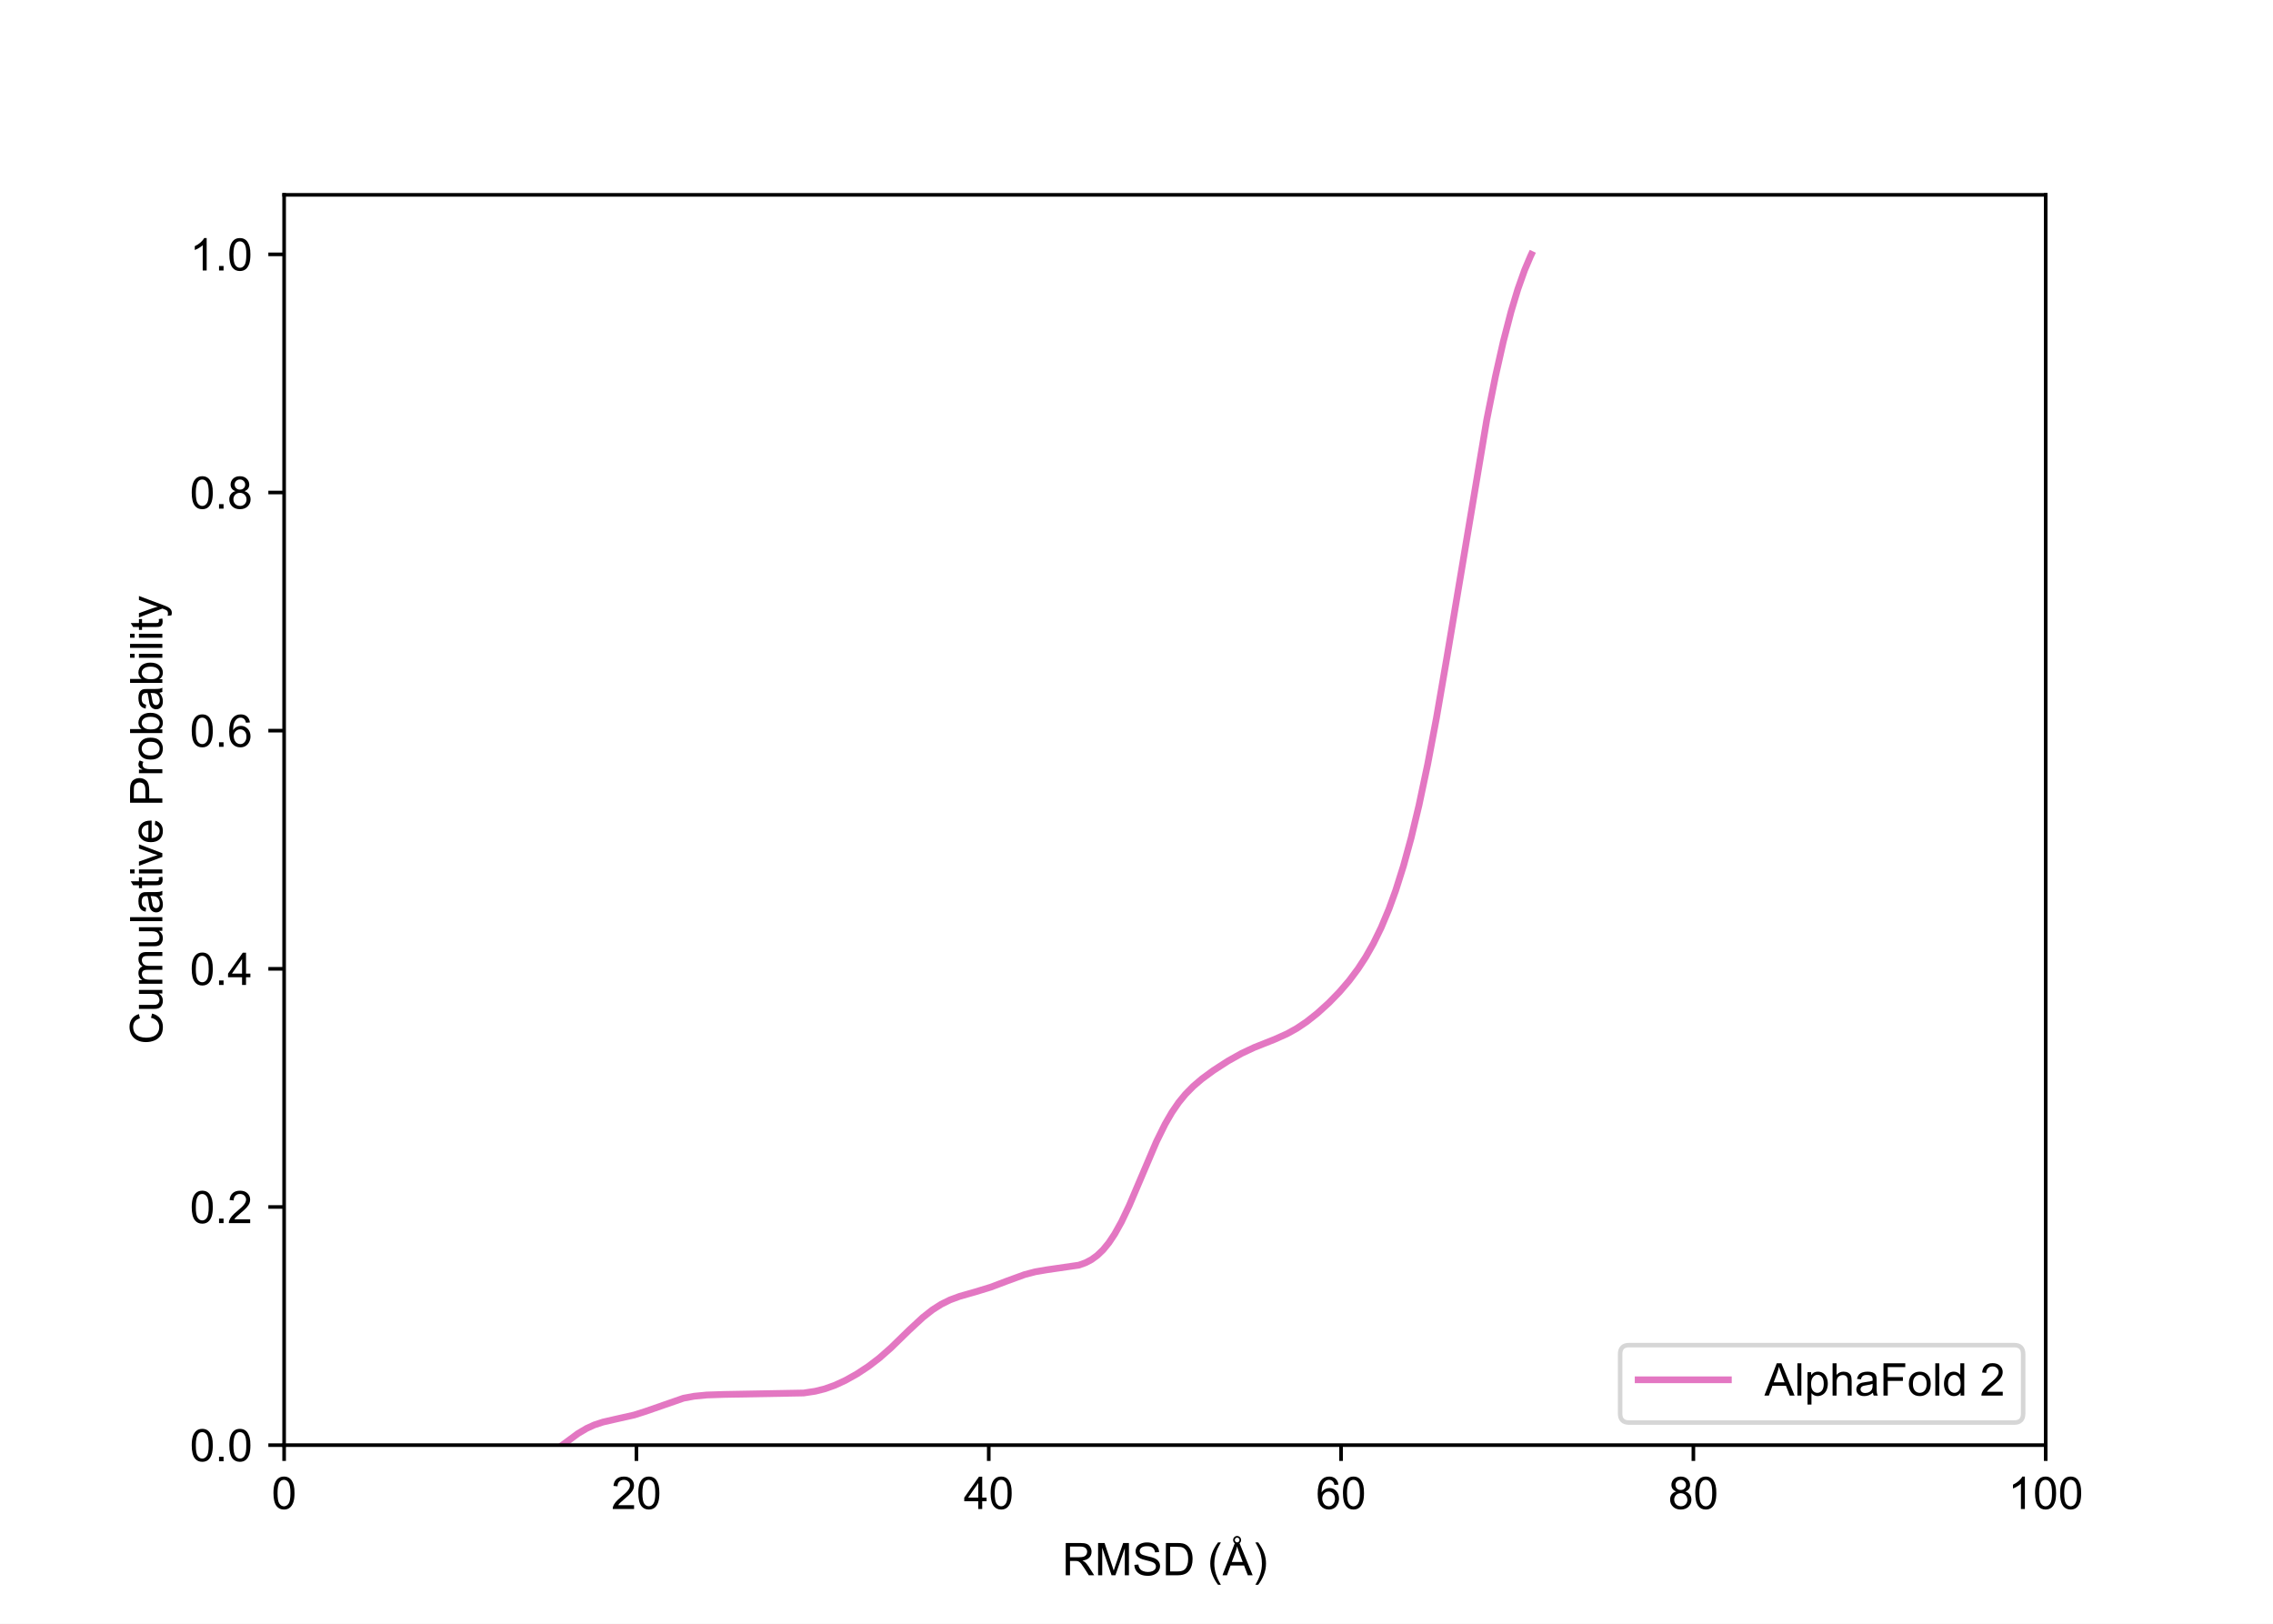
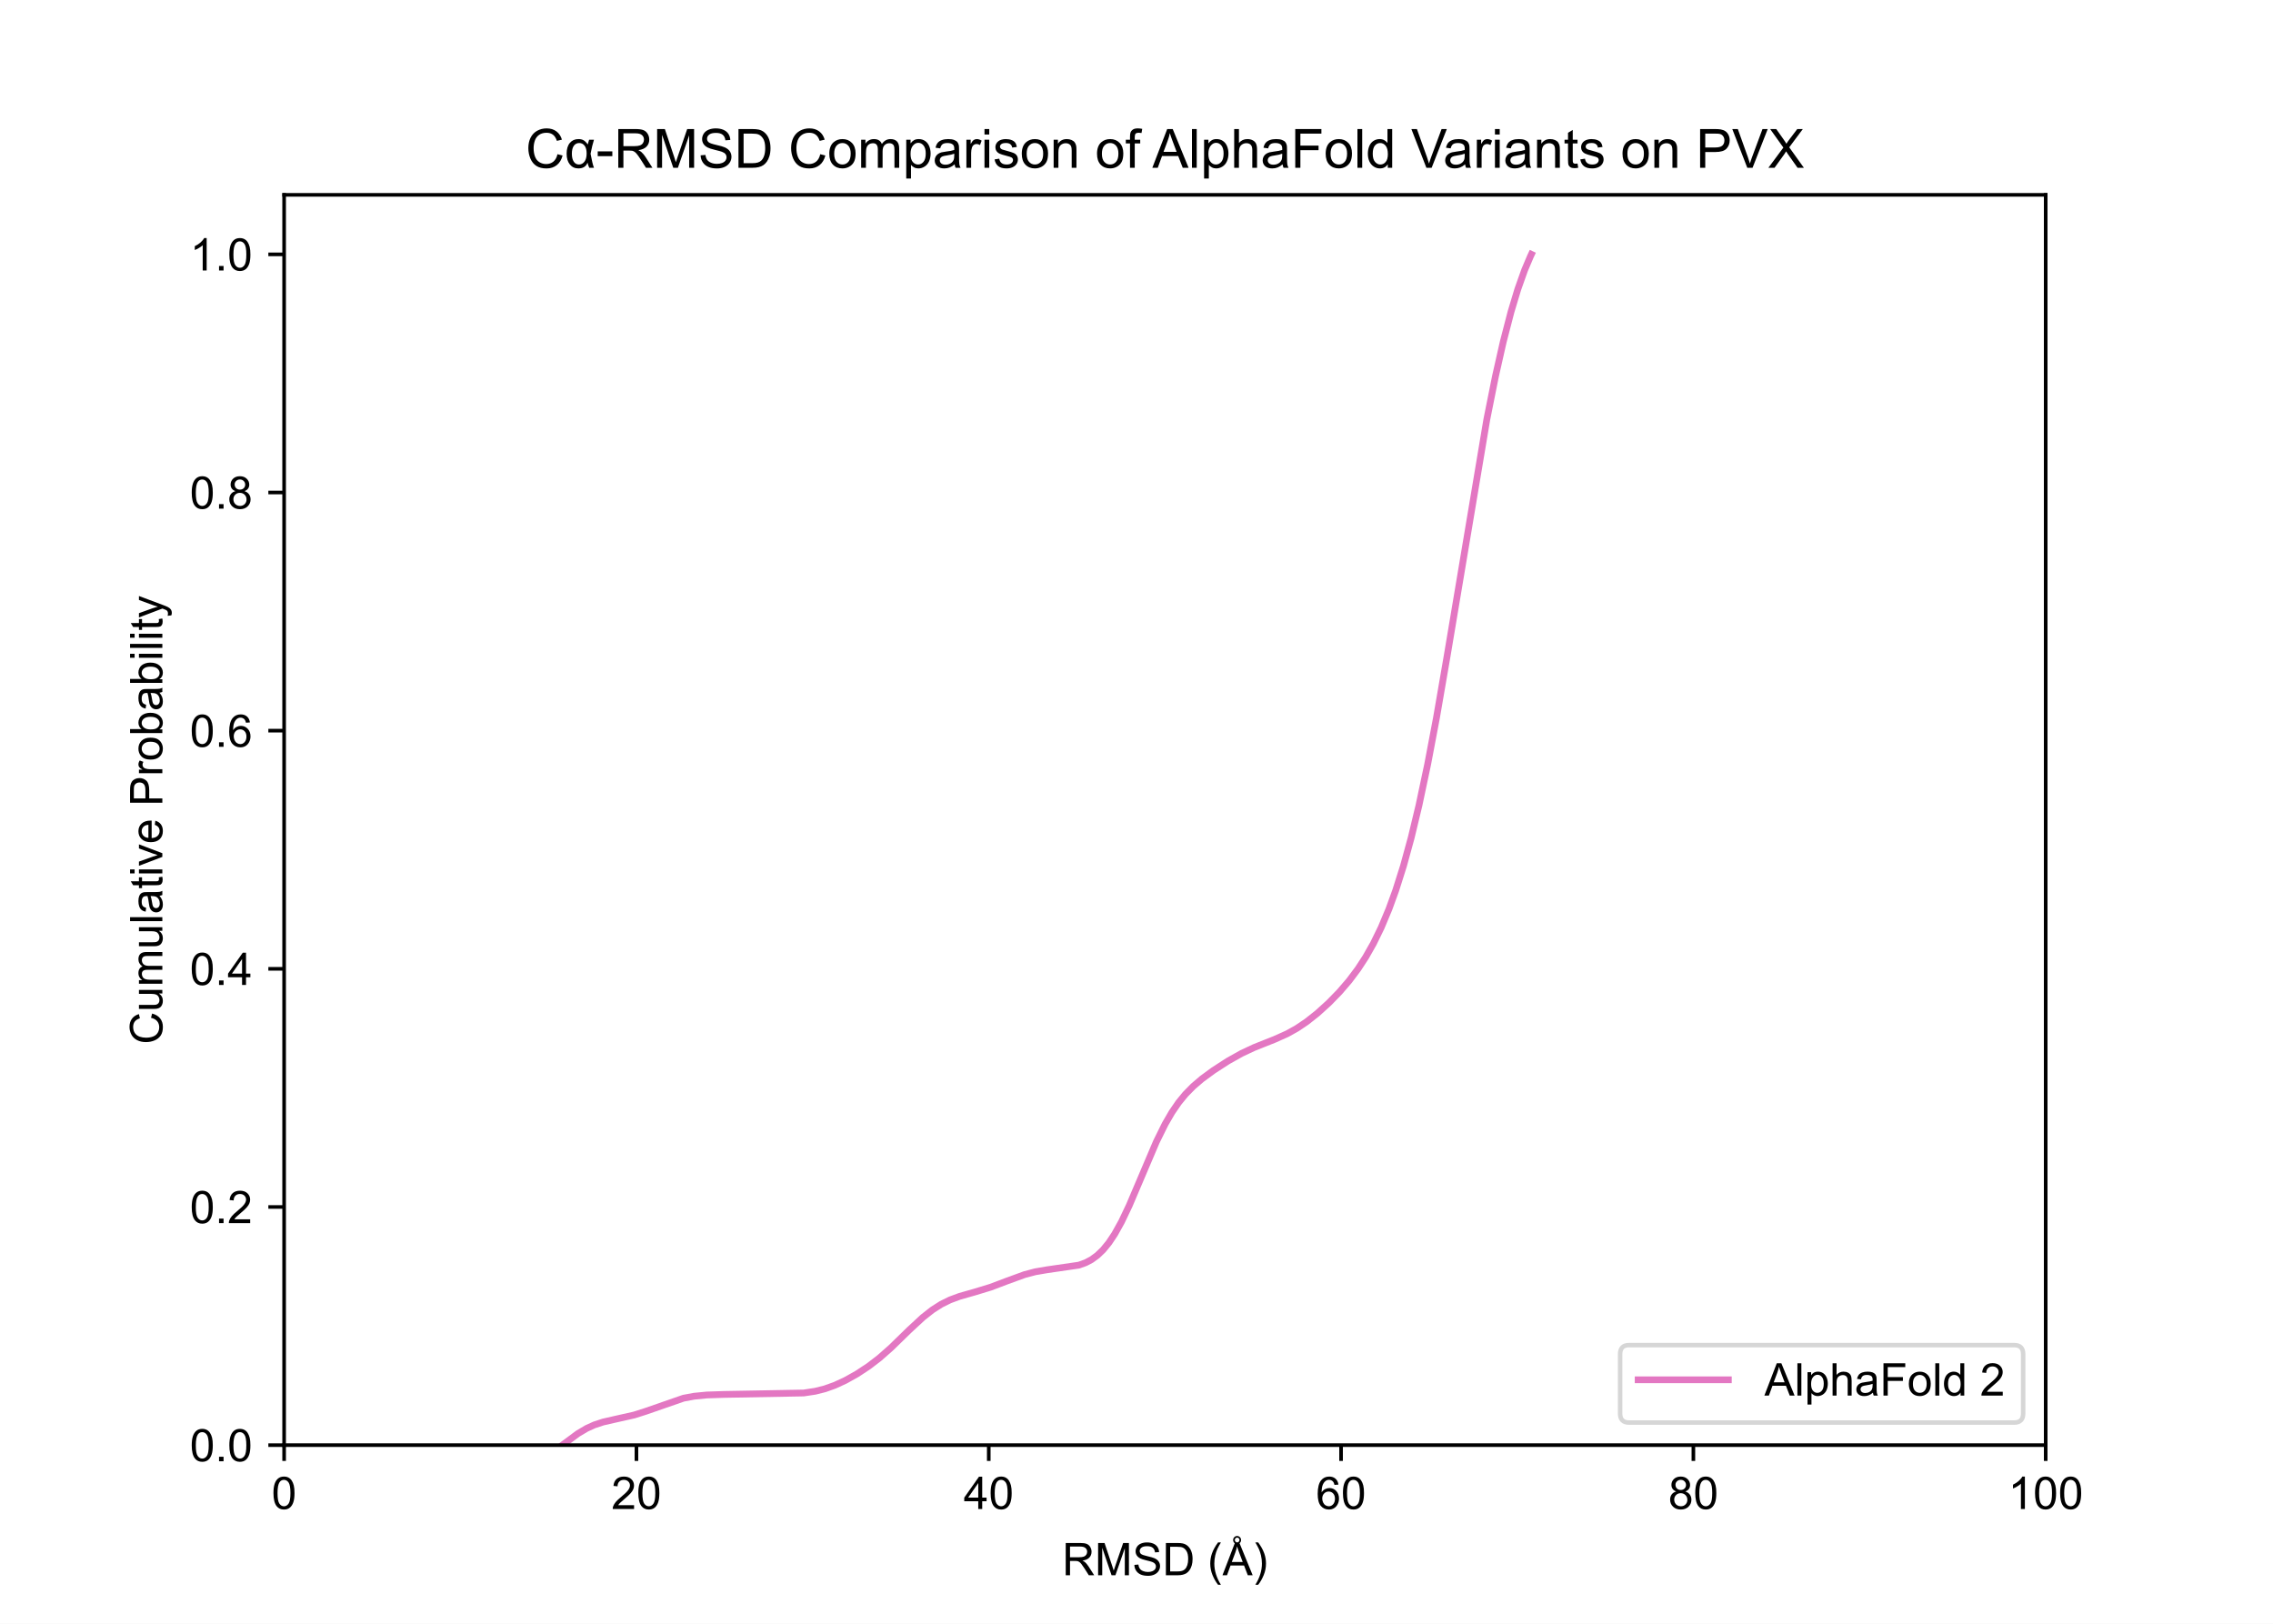
<svg xmlns="http://www.w3.org/2000/svg" xmlns:xlink="http://www.w3.org/1999/xlink" width="504pt" height="360pt" viewBox="0 0 504 360" version="1.1">
  <defs>
    <style type="text/css">*{stroke-linejoin: round; stroke-linecap: butt}</style>
  </defs>
  <g id="figure_1">
    <g id="patch_1">
      <path d="M 0 360  L 504 360  L 504 0  L 0 0  z " style="fill: #ffffff" />
    </g>
    <g id="axes_1">
      <g id="patch_2">
        <path d="M 63 320.4  L 453.6 320.4  L 453.6 43.2  L 63 43.2  z " style="fill: #ffffff" />
      </g>
      <g id="matplotlib.axis_1">
        <g id="xtick_1">
          <g id="line2d_1">
            <defs>
-               <path id="mceeecbc871" d="M 0 0  L 0 3.5  " style="stroke: #000000; stroke-width: 0.8" />
+               <path id="mc97e826f6c" d="M 0 0  L 0 3.5  " style="stroke: #000000; stroke-width: 0.8" />
            </defs>
            <g>
-               <use xlink:href="#mceeecbc871" x="63" y="320.4" style="stroke: #000000; stroke-width: 0.8" />
+               <use xlink:href="#mc97e826f6c" x="63" y="320.4" style="stroke: #000000; stroke-width: 0.8" />
            </g>
          </g>
          <g id="text_1">
            <g transform="translate(60.21953 334.5578) scale(0.1 -0.1)">
              <defs>
                <path id="ArialMT-30" d="M 266 2259  Q 266 3072 433 3567  Q 600 4063 929 4331  Q 1259 4600 1759 4600  Q 2128 4600 2406 4451  Q 2684 4303 2865 4023  Q 3047 3744 3150 3342  Q 3253 2941 3253 2259  Q 3253 1453 3087 958  Q 2922 463 2592 192  Q 2263 -78 1759 -78  Q 1097 -78 719 397  Q 266 969 266 2259  z M 844 2259  Q 844 1131 1108 757  Q 1372 384 1759 384  Q 2147 384 2411 759  Q 2675 1134 2675 2259  Q 2675 3391 2411 3762  Q 2147 4134 1753 4134  Q 1366 4134 1134 3806  Q 844 3388 844 2259  z " transform="scale(0.015625)" />
              </defs>
              <use xlink:href="#ArialMT-30" />
            </g>
          </g>
        </g>
        <g id="xtick_2">
          <g id="line2d_2">
            <g>
-               <use xlink:href="#mceeecbc871" x="141.12" y="320.4" style="stroke: #000000; stroke-width: 0.8" />
+               <use xlink:href="#mc97e826f6c" x="141.12" y="320.4" style="stroke: #000000; stroke-width: 0.8" />
            </g>
          </g>
          <g id="text_2">
            <g transform="translate(135.5591 334.5578) scale(0.1 -0.1)">
              <defs>
                <path id="ArialMT-32" d="M 3222 541  L 3222 0  L 194 0  Q 188 203 259 391  Q 375 700 629 1000  Q 884 1300 1366 1694  Q 2113 2306 2375 2664  Q 2638 3022 2638 3341  Q 2638 3675 2398 3904  Q 2159 4134 1775 4134  Q 1369 4134 1125 3890  Q 881 3647 878 3216  L 300 3275  Q 359 3922 746 4261  Q 1134 4600 1788 4600  Q 2447 4600 2831 4234  Q 3216 3869 3216 3328  Q 3216 3053 3103 2787  Q 2991 2522 2730 2228  Q 2469 1934 1863 1422  Q 1356 997 1212 845  Q 1069 694 975 541  L 3222 541  z " transform="scale(0.015625)" />
              </defs>
              <use xlink:href="#ArialMT-32" />
              <use xlink:href="#ArialMT-30" transform="translate(55.61523 0)" />
            </g>
          </g>
        </g>
        <g id="xtick_3">
          <g id="line2d_3">
            <g>
-               <use xlink:href="#mceeecbc871" x="219.24" y="320.4" style="stroke: #000000; stroke-width: 0.8" />
+               <use xlink:href="#mc97e826f6c" x="219.24" y="320.4" style="stroke: #000000; stroke-width: 0.8" />
            </g>
          </g>
          <g id="text_3">
            <g transform="translate(213.6791 334.5578) scale(0.1 -0.1)">
              <defs>
                <path id="ArialMT-34" d="M 2069 0  L 2069 1097  L 81 1097  L 81 1613  L 2172 4581  L 2631 4581  L 2631 1613  L 3250 1613  L 3250 1097  L 2631 1097  L 2631 0  L 2069 0  z M 2069 1613  L 2069 3678  L 634 1613  L 2069 1613  z " transform="scale(0.015625)" />
              </defs>
              <use xlink:href="#ArialMT-34" />
              <use xlink:href="#ArialMT-30" transform="translate(55.61523 0)" />
            </g>
          </g>
        </g>
        <g id="xtick_4">
          <g id="line2d_4">
            <g>
-               <use xlink:href="#mceeecbc871" x="297.36" y="320.4" style="stroke: #000000; stroke-width: 0.8" />
+               <use xlink:href="#mc97e826f6c" x="297.36" y="320.4" style="stroke: #000000; stroke-width: 0.8" />
            </g>
          </g>
          <g id="text_4">
            <g transform="translate(291.7991 334.5578) scale(0.1 -0.1)">
              <defs>
                <path id="ArialMT-36" d="M 3184 3459  L 2625 3416  Q 2550 3747 2413 3897  Q 2184 4138 1850 4138  Q 1581 4138 1378 3988  Q 1113 3794 959 3422  Q 806 3050 800 2363  Q 1003 2672 1297 2822  Q 1591 2972 1913 2972  Q 2475 2972 2870 2558  Q 3266 2144 3266 1488  Q 3266 1056 3080 686  Q 2894 316 2569 119  Q 2244 -78 1831 -78  Q 1128 -78 684 439  Q 241 956 241 2144  Q 241 3472 731 4075  Q 1159 4600 1884 4600  Q 2425 4600 2770 4297  Q 3116 3994 3184 3459  z M 888 1484  Q 888 1194 1011 928  Q 1134 663 1356 523  Q 1578 384 1822 384  Q 2178 384 2434 671  Q 2691 959 2691 1453  Q 2691 1928 2437 2201  Q 2184 2475 1800 2475  Q 1419 2475 1153 2201  Q 888 1928 888 1484  z " transform="scale(0.015625)" />
              </defs>
              <use xlink:href="#ArialMT-36" />
              <use xlink:href="#ArialMT-30" transform="translate(55.61523 0)" />
            </g>
          </g>
        </g>
        <g id="xtick_5">
          <g id="line2d_5">
            <g>
-               <use xlink:href="#mceeecbc871" x="375.48" y="320.4" style="stroke: #000000; stroke-width: 0.8" />
+               <use xlink:href="#mc97e826f6c" x="375.48" y="320.4" style="stroke: #000000; stroke-width: 0.8" />
            </g>
          </g>
          <g id="text_5">
            <g transform="translate(369.9191 334.5578) scale(0.1 -0.1)">
              <defs>
                <path id="ArialMT-38" d="M 1131 2484  Q 781 2613 612 2850  Q 444 3088 444 3419  Q 444 3919 803 4259  Q 1163 4600 1759 4600  Q 2359 4600 2725 4251  Q 3091 3903 3091 3403  Q 3091 3084 2923 2848  Q 2756 2613 2416 2484  Q 2838 2347 3058 2040  Q 3278 1734 3278 1309  Q 3278 722 2862 322  Q 2447 -78 1769 -78  Q 1091 -78 675 323  Q 259 725 259 1325  Q 259 1772 486 2073  Q 713 2375 1131 2484  z M 1019 3438  Q 1019 3113 1228 2906  Q 1438 2700 1772 2700  Q 2097 2700 2305 2904  Q 2513 3109 2513 3406  Q 2513 3716 2298 3927  Q 2084 4138 1766 4138  Q 1444 4138 1231 3931  Q 1019 3725 1019 3438  z M 838 1322  Q 838 1081 952 856  Q 1066 631 1291 507  Q 1516 384 1775 384  Q 2178 384 2440 643  Q 2703 903 2703 1303  Q 2703 1709 2433 1975  Q 2163 2241 1756 2241  Q 1359 2241 1098 1978  Q 838 1716 838 1322  z " transform="scale(0.015625)" />
              </defs>
              <use xlink:href="#ArialMT-38" />
              <use xlink:href="#ArialMT-30" transform="translate(55.61523 0)" />
            </g>
          </g>
        </g>
        <g id="xtick_6">
          <g id="line2d_6">
            <g>
-               <use xlink:href="#mceeecbc871" x="453.6" y="320.4" style="stroke: #000000; stroke-width: 0.8" />
+               <use xlink:href="#mc97e826f6c" x="453.6" y="320.4" style="stroke: #000000; stroke-width: 0.8" />
            </g>
          </g>
          <g id="text_6">
            <g transform="translate(445.2586 334.5578) scale(0.1 -0.1)">
              <defs>
                <path id="ArialMT-31" d="M 2384 0  L 1822 0  L 1822 3584  Q 1619 3391 1289 3197  Q 959 3003 697 2906  L 697 3450  Q 1169 3672 1522 3987  Q 1875 4303 2022 4600  L 2384 4600  L 2384 0  z " transform="scale(0.015625)" />
              </defs>
              <use xlink:href="#ArialMT-31" />
              <use xlink:href="#ArialMT-30" transform="translate(55.61523 0)" />
              <use xlink:href="#ArialMT-30" transform="translate(111.2305 0)" />
            </g>
          </g>
        </g>
        <g id="text_7">
          <g transform="translate(235.5242 349.2531) scale(0.1 -0.1)">
            <defs>
              <path id="ArialMT-52" d="M 503 0  L 503 4581  L 2534 4581  Q 3147 4581 3465 4457  Q 3784 4334 3975 4021  Q 4166 3709 4166 3331  Q 4166 2844 3850 2509  Q 3534 2175 2875 2084  Q 3116 1969 3241 1856  Q 3506 1613 3744 1247  L 4541 0  L 3778 0  L 3172 953  Q 2906 1366 2734 1584  Q 2563 1803 2427 1890  Q 2291 1978 2150 2013  Q 2047 2034 1813 2034  L 1109 2034  L 1109 0  L 503 0  z M 1109 2559  L 2413 2559  Q 2828 2559 3062 2645  Q 3297 2731 3419 2920  Q 3541 3109 3541 3331  Q 3541 3656 3305 3865  Q 3069 4075 2559 4075  L 1109 4075  L 1109 2559  z " transform="scale(0.015625)" />
              <path id="ArialMT-4d" d="M 475 0  L 475 4581  L 1388 4581  L 2472 1338  Q 2622 884 2691 659  Q 2769 909 2934 1394  L 4031 4581  L 4847 4581  L 4847 0  L 4263 0  L 4263 3834  L 2931 0  L 2384 0  L 1059 3900  L 1059 0  L 475 0  z " transform="scale(0.015625)" />
              <path id="ArialMT-53" d="M 288 1472  L 859 1522  Q 900 1178 1048 958  Q 1197 738 1509 602  Q 1822 466 2213 466  Q 2559 466 2825 569  Q 3091 672 3220 851  Q 3350 1031 3350 1244  Q 3350 1459 3225 1620  Q 3100 1781 2813 1891  Q 2628 1963 1997 2114  Q 1366 2266 1113 2400  Q 784 2572 623 2826  Q 463 3081 463 3397  Q 463 3744 659 4045  Q 856 4347 1234 4503  Q 1613 4659 2075 4659  Q 2584 4659 2973 4495  Q 3363 4331 3572 4012  Q 3781 3694 3797 3291  L 3216 3247  Q 3169 3681 2898 3903  Q 2628 4125 2100 4125  Q 1550 4125 1298 3923  Q 1047 3722 1047 3438  Q 1047 3191 1225 3031  Q 1400 2872 2139 2705  Q 2878 2538 3153 2413  Q 3553 2228 3743 1945  Q 3934 1663 3934 1294  Q 3934 928 3725 604  Q 3516 281 3123 101  Q 2731 -78 2241 -78  Q 1619 -78 1198 103  Q 778 284 539 648  Q 300 1013 288 1472  z " transform="scale(0.015625)" />
              <path id="ArialMT-44" d="M 494 0  L 494 4581  L 2072 4581  Q 2606 4581 2888 4516  Q 3281 4425 3559 4188  Q 3922 3881 4101 3404  Q 4281 2928 4281 2316  Q 4281 1794 4159 1391  Q 4038 988 3847 723  Q 3656 459 3429 307  Q 3203 156 2883 78  Q 2563 0 2147 0  L 494 0  z M 1100 541  L 2078 541  Q 2531 541 2789 625  Q 3047 709 3200 863  Q 3416 1078 3536 1442  Q 3656 1806 3656 2325  Q 3656 3044 3420 3430  Q 3184 3816 2847 3947  Q 2603 4041 2063 4041  L 1100 4041  L 1100 541  z " transform="scale(0.015625)" />
              <path id="ArialMT-20" transform="scale(0.015625)" />
              <path id="ArialMT-28" d="M 1497 -1347  Q 1031 -759 709 28  Q 388 816 388 1659  Q 388 2403 628 3084  Q 909 3875 1497 4659  L 1900 4659  Q 1522 4009 1400 3731  Q 1209 3300 1100 2831  Q 966 2247 966 1656  Q 966 153 1900 -1347  L 1497 -1347  z " transform="scale(0.015625)" />
              <path id="ArialMT-c5" d="M -9 0  L 1750 4581  L 2403 4581  L 4278 0  L 3588 0  L 3053 1388  L 1138 1388  L 634 0  L -9 0  z M 1313 1881  L 2866 1881  L 2388 3150  Q 2169 3728 2063 4100  Q 1975 3659 1816 3225  L 1313 1881  z M 1506 5013  Q 1506 5241 1673 5407  Q 1841 5573 2069 5573  Q 2300 5573 2465 5405  Q 2631 5238 2631 5001  Q 2631 4760 2465 4594  Q 2300 4429 2072 4429  Q 1838 4429 1672 4596  Q 1506 4763 1506 5013  z M 1744 5010  Q 1744 4863 1842 4763  Q 1941 4663 2075 4663  Q 2209 4663 2307 4763  Q 2406 4863 2406 5004  Q 2406 5145 2309 5245  Q 2213 5345 2075 5345  Q 1941 5345 1842 5246  Q 1744 5148 1744 5010  z " transform="scale(0.015625)" />
              <path id="ArialMT-29" d="M 791 -1347  L 388 -1347  Q 1322 153 1322 1656  Q 1322 2244 1188 2822  Q 1081 3291 891 3722  Q 769 4003 388 4659  L 791 4659  Q 1378 3875 1659 3084  Q 1900 2403 1900 1659  Q 1900 816 1576 28  Q 1253 -759 791 -1347  z " transform="scale(0.015625)" />
            </defs>
            <use xlink:href="#ArialMT-52" />
            <use xlink:href="#ArialMT-4d" transform="translate(72.2168 0)" />
            <use xlink:href="#ArialMT-53" transform="translate(155.5176 0)" />
            <use xlink:href="#ArialMT-44" transform="translate(222.2168 0)" />
            <use xlink:href="#ArialMT-20" transform="translate(294.4336 0)" />
            <use xlink:href="#ArialMT-28" transform="translate(322.2168 0)" />
            <use xlink:href="#ArialMT-c5" transform="translate(355.5176 0)" />
            <use xlink:href="#ArialMT-29" transform="translate(422.2168 0)" />
          </g>
        </g>
      </g>
      <g id="matplotlib.axis_2">
        <g id="ytick_1">
          <g id="line2d_7">
            <defs>
-               <path id="m9fd8d6407e" d="M 0 0  L -3.5 0  " style="stroke: #000000; stroke-width: 0.8" />
+               <path id="m6b1894158d" d="M 0 0  L -3.5 0  " style="stroke: #000000; stroke-width: 0.8" />
            </defs>
            <g>
-               <use xlink:href="#m9fd8d6407e" x="63" y="320.4" style="stroke: #000000; stroke-width: 0.8" />
+               <use xlink:href="#m6b1894158d" x="63" y="320.4" style="stroke: #000000; stroke-width: 0.8" />
            </g>
          </g>
          <g id="text_8">
            <g transform="translate(42.1 323.9789) scale(0.1 -0.1)">
              <defs>
                <path id="ArialMT-2e" d="M 581 0  L 581 641  L 1222 641  L 1222 0  L 581 0  z " transform="scale(0.015625)" />
              </defs>
              <use xlink:href="#ArialMT-30" />
              <use xlink:href="#ArialMT-2e" transform="translate(55.61523 0)" />
              <use xlink:href="#ArialMT-30" transform="translate(83.39844 0)" />
            </g>
          </g>
        </g>
        <g id="ytick_2">
          <g id="line2d_8">
            <g>
-               <use xlink:href="#m9fd8d6407e" x="63" y="267.598" style="stroke: #000000; stroke-width: 0.8" />
+               <use xlink:href="#m6b1894158d" x="63" y="267.598" style="stroke: #000000; stroke-width: 0.8" />
            </g>
          </g>
          <g id="text_9">
            <g transform="translate(42.1 271.1773) scale(0.1 -0.1)">
              <use xlink:href="#ArialMT-30" />
              <use xlink:href="#ArialMT-2e" transform="translate(55.61523 0)" />
              <use xlink:href="#ArialMT-32" transform="translate(83.39844 0)" />
            </g>
          </g>
        </g>
        <g id="ytick_3">
          <g id="line2d_9">
            <g>
-               <use xlink:href="#m9fd8d6407e" x="63" y="214.797" style="stroke: #000000; stroke-width: 0.8" />
+               <use xlink:href="#m6b1894158d" x="63" y="214.797" style="stroke: #000000; stroke-width: 0.8" />
            </g>
          </g>
          <g id="text_10">
            <g transform="translate(42.1 218.3757) scale(0.1 -0.1)">
              <use xlink:href="#ArialMT-30" />
              <use xlink:href="#ArialMT-2e" transform="translate(55.61523 0)" />
              <use xlink:href="#ArialMT-34" transform="translate(83.39844 0)" />
            </g>
          </g>
        </g>
        <g id="ytick_4">
          <g id="line2d_10">
            <g>
-               <use xlink:href="#m9fd8d6407e" x="63" y="161.995" style="stroke: #000000; stroke-width: 0.8" />
+               <use xlink:href="#m6b1894158d" x="63" y="161.995" style="stroke: #000000; stroke-width: 0.8" />
            </g>
          </g>
          <g id="text_11">
            <g transform="translate(42.1 165.5741) scale(0.1 -0.1)">
              <use xlink:href="#ArialMT-30" />
              <use xlink:href="#ArialMT-2e" transform="translate(55.61523 0)" />
              <use xlink:href="#ArialMT-36" transform="translate(83.39844 0)" />
            </g>
          </g>
        </g>
        <g id="ytick_5">
          <g id="line2d_11">
            <g>
-               <use xlink:href="#m9fd8d6407e" x="63" y="109.194" style="stroke: #000000; stroke-width: 0.8" />
+               <use xlink:href="#m6b1894158d" x="63" y="109.194" style="stroke: #000000; stroke-width: 0.8" />
            </g>
          </g>
          <g id="text_12">
            <g transform="translate(42.1 112.7725) scale(0.1 -0.1)">
              <use xlink:href="#ArialMT-30" />
              <use xlink:href="#ArialMT-2e" transform="translate(55.61523 0)" />
              <use xlink:href="#ArialMT-38" transform="translate(83.39844 0)" />
            </g>
          </g>
        </g>
        <g id="ytick_6">
          <g id="line2d_12">
            <g>
-               <use xlink:href="#m9fd8d6407e" x="63" y="56.392" style="stroke: #000000; stroke-width: 0.8" />
+               <use xlink:href="#m6b1894158d" x="63" y="56.392" style="stroke: #000000; stroke-width: 0.8" />
            </g>
          </g>
          <g id="text_13">
            <g transform="translate(42.1 59.97091) scale(0.1 -0.1)">
              <use xlink:href="#ArialMT-31" />
              <use xlink:href="#ArialMT-2e" transform="translate(55.61523 0)" />
              <use xlink:href="#ArialMT-30" transform="translate(83.39844 0)" />
            </g>
          </g>
        </g>
        <g id="text_14">
          <g transform="translate(35.99531 231.5414) rotate(-90) scale(0.1 -0.1)">
            <defs>
              <path id="ArialMT-43" d="M 3763 1606  L 4369 1453  Q 4178 706 3683 314  Q 3188 -78 2472 -78  Q 1731 -78 1267 223  Q 803 525 561 1097  Q 319 1669 319 2325  Q 319 3041 592 3573  Q 866 4106 1370 4382  Q 1875 4659 2481 4659  Q 3169 4659 3637 4309  Q 4106 3959 4291 3325  L 3694 3184  Q 3534 3684 3231 3912  Q 2928 4141 2469 4141  Q 1941 4141 1586 3887  Q 1231 3634 1087 3207  Q 944 2781 944 2328  Q 944 1744 1114 1308  Q 1284 872 1643 656  Q 2003 441 2422 441  Q 2931 441 3284 734  Q 3638 1028 3763 1606  z " transform="scale(0.015625)" />
              <path id="ArialMT-75" d="M 2597 0  L 2597 488  Q 2209 -75 1544 -75  Q 1250 -75 995 37  Q 741 150 617 320  Q 494 491 444 738  Q 409 903 409 1263  L 409 3319  L 972 3319  L 972 1478  Q 972 1038 1006 884  Q 1059 663 1231 536  Q 1403 409 1656 409  Q 1909 409 2131 539  Q 2353 669 2445 892  Q 2538 1116 2538 1541  L 2538 3319  L 3100 3319  L 3100 0  L 2597 0  z " transform="scale(0.015625)" />
              <path id="ArialMT-6d" d="M 422 0  L 422 3319  L 925 3319  L 925 2853  Q 1081 3097 1340 3245  Q 1600 3394 1931 3394  Q 2300 3394 2536 3241  Q 2772 3088 2869 2813  Q 3263 3394 3894 3394  Q 4388 3394 4653 3120  Q 4919 2847 4919 2278  L 4919 0  L 4359 0  L 4359 2091  Q 4359 2428 4304 2576  Q 4250 2725 4106 2815  Q 3963 2906 3769 2906  Q 3419 2906 3187 2673  Q 2956 2441 2956 1928  L 2956 0  L 2394 0  L 2394 2156  Q 2394 2531 2256 2718  Q 2119 2906 1806 2906  Q 1569 2906 1367 2781  Q 1166 2656 1075 2415  Q 984 2175 984 1722  L 984 0  L 422 0  z " transform="scale(0.015625)" />
              <path id="ArialMT-6c" d="M 409 0  L 409 4581  L 972 4581  L 972 0  L 409 0  z " transform="scale(0.015625)" />
              <path id="ArialMT-61" d="M 2588 409  Q 2275 144 1986 34  Q 1697 -75 1366 -75  Q 819 -75 525 192  Q 231 459 231 875  Q 231 1119 342 1320  Q 453 1522 633 1644  Q 813 1766 1038 1828  Q 1203 1872 1538 1913  Q 2219 1994 2541 2106  Q 2544 2222 2544 2253  Q 2544 2597 2384 2738  Q 2169 2928 1744 2928  Q 1347 2928 1158 2789  Q 969 2650 878 2297  L 328 2372  Q 403 2725 575 2942  Q 747 3159 1072 3276  Q 1397 3394 1825 3394  Q 2250 3394 2515 3294  Q 2781 3194 2906 3042  Q 3031 2891 3081 2659  Q 3109 2516 3109 2141  L 3109 1391  Q 3109 606 3145 398  Q 3181 191 3288 0  L 2700 0  Q 2613 175 2588 409  z M 2541 1666  Q 2234 1541 1622 1453  Q 1275 1403 1131 1340  Q 988 1278 909 1158  Q 831 1038 831 891  Q 831 666 1001 516  Q 1172 366 1500 366  Q 1825 366 2078 508  Q 2331 650 2450 897  Q 2541 1088 2541 1459  L 2541 1666  z " transform="scale(0.015625)" />
              <path id="ArialMT-74" d="M 1650 503  L 1731 6  Q 1494 -44 1306 -44  Q 1000 -44 831 53  Q 663 150 594 308  Q 525 466 525 972  L 525 2881  L 113 2881  L 113 3319  L 525 3319  L 525 4141  L 1084 4478  L 1084 3319  L 1650 3319  L 1650 2881  L 1084 2881  L 1084 941  Q 1084 700 1114 631  Q 1144 563 1211 522  Q 1278 481 1403 481  Q 1497 481 1650 503  z " transform="scale(0.015625)" />
              <path id="ArialMT-69" d="M 425 3934  L 425 4581  L 988 4581  L 988 3934  L 425 3934  z M 425 0  L 425 3319  L 988 3319  L 988 0  L 425 0  z " transform="scale(0.015625)" />
              <path id="ArialMT-76" d="M 1344 0  L 81 3319  L 675 3319  L 1388 1331  Q 1503 1009 1600 663  Q 1675 925 1809 1294  L 2547 3319  L 3125 3319  L 1869 0  L 1344 0  z " transform="scale(0.015625)" />
              <path id="ArialMT-65" d="M 2694 1069  L 3275 997  Q 3138 488 2766 206  Q 2394 -75 1816 -75  Q 1088 -75 661 373  Q 234 822 234 1631  Q 234 2469 665 2931  Q 1097 3394 1784 3394  Q 2450 3394 2872 2941  Q 3294 2488 3294 1666  Q 3294 1616 3291 1516  L 816 1516  Q 847 969 1125 678  Q 1403 388 1819 388  Q 2128 388 2347 550  Q 2566 713 2694 1069  z M 847 1978  L 2700 1978  Q 2663 2397 2488 2606  Q 2219 2931 1791 2931  Q 1403 2931 1139 2672  Q 875 2413 847 1978  z " transform="scale(0.015625)" />
              <path id="ArialMT-50" d="M 494 0  L 494 4581  L 2222 4581  Q 2678 4581 2919 4538  Q 3256 4481 3484 4323  Q 3713 4166 3852 3881  Q 3991 3597 3991 3256  Q 3991 2672 3619 2267  Q 3247 1863 2275 1863  L 1100 1863  L 1100 0  L 494 0  z M 1100 2403  L 2284 2403  Q 2872 2403 3119 2622  Q 3366 2841 3366 3238  Q 3366 3525 3220 3729  Q 3075 3934 2838 4000  Q 2684 4041 2272 4041  L 1100 4041  L 1100 2403  z " transform="scale(0.015625)" />
              <path id="ArialMT-72" d="M 416 0  L 416 3319  L 922 3319  L 922 2816  Q 1116 3169 1280 3281  Q 1444 3394 1641 3394  Q 1925 3394 2219 3213  L 2025 2691  Q 1819 2813 1613 2813  Q 1428 2813 1281 2702  Q 1134 2591 1072 2394  Q 978 2094 978 1738  L 978 0  L 416 0  z " transform="scale(0.015625)" />
              <path id="ArialMT-6f" d="M 213 1659  Q 213 2581 725 3025  Q 1153 3394 1769 3394  Q 2453 3394 2887 2945  Q 3322 2497 3322 1706  Q 3322 1066 3130 698  Q 2938 331 2570 128  Q 2203 -75 1769 -75  Q 1072 -75 642 372  Q 213 819 213 1659  z M 791 1659  Q 791 1022 1069 705  Q 1347 388 1769 388  Q 2188 388 2466 706  Q 2744 1025 2744 1678  Q 2744 2294 2464 2611  Q 2184 2928 1769 2928  Q 1347 2928 1069 2612  Q 791 2297 791 1659  z " transform="scale(0.015625)" />
              <path id="ArialMT-62" d="M 941 0  L 419 0  L 419 4581  L 981 4581  L 981 2947  Q 1338 3394 1891 3394  Q 2197 3394 2470 3270  Q 2744 3147 2920 2923  Q 3097 2700 3197 2384  Q 3297 2069 3297 1709  Q 3297 856 2875 390  Q 2453 -75 1863 -75  Q 1275 -75 941 416  L 941 0  z M 934 1684  Q 934 1088 1097 822  Q 1363 388 1816 388  Q 2184 388 2453 708  Q 2722 1028 2722 1663  Q 2722 2313 2464 2622  Q 2206 2931 1841 2931  Q 1472 2931 1203 2611  Q 934 2291 934 1684  z " transform="scale(0.015625)" />
              <path id="ArialMT-79" d="M 397 -1278  L 334 -750  Q 519 -800 656 -800  Q 844 -800 956 -737  Q 1069 -675 1141 -563  Q 1194 -478 1313 -144  Q 1328 -97 1363 -6  L 103 3319  L 709 3319  L 1400 1397  Q 1534 1031 1641 628  Q 1738 1016 1872 1384  L 2581 3319  L 3144 3319  L 1881 -56  Q 1678 -603 1566 -809  Q 1416 -1088 1222 -1217  Q 1028 -1347 759 -1347  Q 597 -1347 397 -1278  z " transform="scale(0.015625)" />
            </defs>
            <use xlink:href="#ArialMT-43" />
            <use xlink:href="#ArialMT-75" transform="translate(72.2168 0)" />
            <use xlink:href="#ArialMT-6d" transform="translate(127.832 0)" />
            <use xlink:href="#ArialMT-75" transform="translate(211.1328 0)" />
            <use xlink:href="#ArialMT-6c" transform="translate(266.748 0)" />
            <use xlink:href="#ArialMT-61" transform="translate(288.9648 0)" />
            <use xlink:href="#ArialMT-74" transform="translate(344.5801 0)" />
            <use xlink:href="#ArialMT-69" transform="translate(372.3633 0)" />
            <use xlink:href="#ArialMT-76" transform="translate(394.5801 0)" />
            <use xlink:href="#ArialMT-65" transform="translate(444.5801 0)" />
            <use xlink:href="#ArialMT-20" transform="translate(500.1953 0)" />
            <use xlink:href="#ArialMT-50" transform="translate(527.9785 0)" />
            <use xlink:href="#ArialMT-72" transform="translate(594.6777 0)" />
            <use xlink:href="#ArialMT-6f" transform="translate(627.9785 0)" />
            <use xlink:href="#ArialMT-62" transform="translate(683.5938 0)" />
            <use xlink:href="#ArialMT-61" transform="translate(739.209 0)" />
            <use xlink:href="#ArialMT-62" transform="translate(794.8242 0)" />
            <use xlink:href="#ArialMT-69" transform="translate(850.4395 0)" />
            <use xlink:href="#ArialMT-6c" transform="translate(872.6562 0)" />
            <use xlink:href="#ArialMT-69" transform="translate(894.873 0)" />
            <use xlink:href="#ArialMT-74" transform="translate(917.0898 0)" />
            <use xlink:href="#ArialMT-79" transform="translate(944.873 0)" />
          </g>
        </g>
      </g>
      <g id="line2d_13">
-         <path d="M 124.911 320.232  L 128.134 317.846  L 130.068 316.697  L 131.786 315.915  L 133.72 315.281  L 136.299 314.691  L 140.596 313.727  L 143.174 312.906  L 151.554 309.995  L 153.917 309.557  L 156.71 309.284  L 160.578 309.158  L 178.197 308.841  L 180.775 308.452  L 182.924 307.91  L 185.072 307.145  L 187.436 306.057  L 190.014 304.615  L 192.592 302.919  L 194.956 301.11  L 197.534 298.841  L 201.617 294.867  L 204.625 292.081  L 206.773 290.393  L 208.707 289.162  L 210.641 288.206  L 212.79 287.411  L 216.227 286.433  L 219.665 285.384  L 223.318 284.001  L 227.185 282.593  L 229.549 281.969  L 232.127 281.527  L 239.218 280.497  L 240.722 279.956  L 242.011 279.276  L 243.3 278.342  L 244.589 277.106  L 245.878 275.529  L 247.167 273.593  L 248.672 270.888  L 250.39 267.28  L 252.754 261.728  L 256.407 253.145  L 258.34 249.227  L 259.844 246.631  L 261.348 244.437  L 262.852 242.602  L 264.571 240.854  L 266.505 239.202  L 269.083 237.31  L 272.306 235.228  L 275.314 233.541  L 278.108 232.233  L 282.62 230.441  L 285.413 229.19  L 287.562 227.991  L 289.71 226.546  L 292.074 224.68  L 294.652 222.345  L 297.015 219.92  L 299.164 217.417  L 301.098 214.838  L 302.817 212.205  L 304.536 209.171  L 306.255 205.65  L 307.973 201.55  L 309.477 197.415  L 311.196 191.979  L 312.915 185.71  L 314.634 178.551  L 316.568 169.419  L 318.502 159.207  L 320.865 145.519  L 329.675 93.004  L 331.608 83.359  L 333.327 75.756  L 335.046 69.123  L 336.55 64.132  L 338.054 59.895  L 339.343 56.849  L 339.558 56.392  L 339.558 56.392  " clip-path="url(#p08052c5924)" style="fill: none; stroke: #e377c2; stroke-width: 1.5; stroke-linecap: square" />
+         <path d="M 124.911 320.232  L 128.134 317.846  L 130.068 316.697  L 131.786 315.915  L 133.72 315.281  L 136.299 314.691  L 140.596 313.727  L 143.174 312.906  L 151.554 309.995  L 153.917 309.557  L 156.71 309.284  L 160.578 309.158  L 178.197 308.841  L 180.775 308.452  L 182.924 307.91  L 185.072 307.145  L 187.436 306.057  L 190.014 304.615  L 192.592 302.919  L 194.956 301.11  L 197.534 298.841  L 201.617 294.867  L 204.625 292.081  L 206.773 290.393  L 208.707 289.162  L 210.641 288.206  L 212.79 287.411  L 216.227 286.433  L 219.665 285.384  L 223.318 284.001  L 227.185 282.593  L 229.549 281.969  L 232.127 281.527  L 239.218 280.497  L 240.722 279.956  L 242.011 279.276  L 243.3 278.342  L 244.589 277.106  L 245.878 275.529  L 247.167 273.593  L 248.672 270.888  L 250.39 267.28  L 252.754 261.728  L 256.407 253.145  L 258.34 249.227  L 259.844 246.631  L 261.348 244.437  L 262.852 242.602  L 264.571 240.854  L 266.505 239.202  L 269.083 237.31  L 272.306 235.228  L 275.314 233.541  L 278.108 232.233  L 282.62 230.441  L 285.413 229.19  L 287.562 227.991  L 289.71 226.546  L 292.074 224.68  L 294.652 222.345  L 297.015 219.92  L 299.164 217.417  L 301.098 214.838  L 302.817 212.205  L 304.536 209.171  L 306.255 205.65  L 307.973 201.55  L 309.477 197.415  L 311.196 191.979  L 312.915 185.71  L 314.634 178.551  L 316.568 169.419  L 318.502 159.207  L 320.865 145.519  L 329.675 93.004  L 331.608 83.359  L 333.327 75.756  L 335.046 69.123  L 336.55 64.132  L 338.054 59.895  L 339.343 56.849  L 339.558 56.392  L 339.558 56.392  " clip-path="url(#pc809bfc6c8)" style="fill: none; stroke: #e377c2; stroke-width: 1.5; stroke-linecap: square" />
      </g>
      <g id="patch_3">
        <path d="M 63 320.4  L 63 43.2  " style="fill: none; stroke: #000000; stroke-width: 0.8; stroke-linejoin: miter; stroke-linecap: square" />
      </g>
      <g id="patch_4">
        <path d="M 453.6 320.4  L 453.6 43.2  " style="fill: none; stroke: #000000; stroke-width: 0.8; stroke-linejoin: miter; stroke-linecap: square" />
      </g>
      <g id="patch_5">
        <path d="M 63 320.4  L 453.6 320.4  " style="fill: none; stroke: #000000; stroke-width: 0.8; stroke-linejoin: miter; stroke-linecap: square" />
      </g>
      <g id="patch_6">
        <path d="M 63 43.2  L 453.6 43.2  " style="fill: none; stroke: #000000; stroke-width: 0.8; stroke-linejoin: miter; stroke-linecap: square" />
+       </g>
+       <g id="text_15">
+         <g transform="translate(116.5519 37.2) scale(0.12 -0.12)">
+           <defs>
+             <path id="ArialMT-3b1" d="M 2884 3319  L 3459 3319  Q 3241 2631 3056 1659  Q 3275 453 3459 0  L 2900 0  Q 2766 313 2697 606  Q 2438 -75 1613 -75  Q 988 -75 606 394  Q 225 863 225 1666  Q 225 2491 608 2942  Q 991 3394 1622 3394  Q 2013 3394 2259 3236  Q 2506 3078 2719 2756  Q 2741 2866 2884 3319  z M 1716 2928  Q 1313 2928 1078 2603  Q 844 2278 844 1666  Q 844 1069 1066 728  Q 1288 388 1684 388  Q 2072 388 2331 723  Q 2591 1059 2591 1691  Q 2591 2303 2348 2615  Q 2106 2928 1716 2928  z " transform="scale(0.015625)" />
+             <path id="ArialMT-2d" d="M 203 1375  L 203 1941  L 1931 1941  L 1931 1375  L 203 1375  z " transform="scale(0.015625)" />
+             <path id="ArialMT-70" d="M 422 -1272  L 422 3319  L 934 3319  L 934 2888  Q 1116 3141 1344 3267  Q 1572 3394 1897 3394  Q 2322 3394 2647 3175  Q 2972 2956 3137 2557  Q 3303 2159 3303 1684  Q 3303 1175 3120 767  Q 2938 359 2589 142  Q 2241 -75 1856 -75  Q 1575 -75 1351 44  Q 1128 163 984 344  L 984 -1272  L 422 -1272  z M 931 1641  Q 931 1000 1190 694  Q 1450 388 1819 388  Q 2194 388 2461 705  Q 2728 1022 2728 1688  Q 2728 2322 2467 2637  Q 2206 2953 1844 2953  Q 1484 2953 1207 2617  Q 931 2281 931 1641  z " transform="scale(0.015625)" />
+             <path id="ArialMT-73" d="M 197 991  L 753 1078  Q 800 744 1014 566  Q 1228 388 1613 388  Q 2000 388 2187 545  Q 2375 703 2375 916  Q 2375 1106 2209 1216  Q 2094 1291 1634 1406  Q 1016 1563 777 1677  Q 538 1791 414 1992  Q 291 2194 291 2438  Q 291 2659 392 2848  Q 494 3038 669 3163  Q 800 3259 1026 3326  Q 1253 3394 1513 3394  Q 1903 3394 2198 3281  Q 2494 3169 2634 2976  Q 2775 2784 2828 2463  L 2278 2388  Q 2241 2644 2061 2787  Q 1881 2931 1553 2931  Q 1166 2931 1000 2803  Q 834 2675 834 2503  Q 834 2394 903 2306  Q 972 2216 1119 2156  Q 1203 2125 1616 2013  Q 2213 1853 2448 1751  Q 2684 1650 2818 1456  Q 2953 1263 2953 975  Q 2953 694 2789 445  Q 2625 197 2315 61  Q 2006 -75 1616 -75  Q 969 -75 630 194  Q 291 463 197 991  z " transform="scale(0.015625)" />
+             <path id="ArialMT-6e" d="M 422 0  L 422 3319  L 928 3319  L 928 2847  Q 1294 3394 1984 3394  Q 2284 3394 2536 3286  Q 2788 3178 2913 3003  Q 3038 2828 3088 2588  Q 3119 2431 3119 2041  L 3119 0  L 2556 0  L 2556 2019  Q 2556 2363 2490 2533  Q 2425 2703 2258 2804  Q 2091 2906 1866 2906  Q 1506 2906 1245 2678  Q 984 2450 984 1813  L 984 0  L 422 0  z " transform="scale(0.015625)" />
+             <path id="ArialMT-66" d="M 556 0  L 556 2881  L 59 2881  L 59 3319  L 556 3319  L 556 3672  Q 556 4006 616 4169  Q 697 4388 901 4523  Q 1106 4659 1475 4659  Q 1713 4659 2000 4603  L 1916 4113  Q 1741 4144 1584 4144  Q 1328 4144 1222 4034  Q 1116 3925 1116 3625  L 1116 3319  L 1763 3319  L 1763 2881  L 1116 2881  L 1116 0  L 556 0  z " transform="scale(0.015625)" />
+             <path id="ArialMT-41" d="M -9 0  L 1750 4581  L 2403 4581  L 4278 0  L 3588 0  L 3053 1388  L 1138 1388  L 634 0  L -9 0  z M 1313 1881  L 2866 1881  L 2388 3150  Q 2169 3728 2063 4100  Q 1975 3659 1816 3225  L 1313 1881  z " transform="scale(0.015625)" />
+             <path id="ArialMT-68" d="M 422 0  L 422 4581  L 984 4581  L 984 2938  Q 1378 3394 1978 3394  Q 2347 3394 2619 3248  Q 2891 3103 3008 2847  Q 3125 2591 3125 2103  L 3125 0  L 2563 0  L 2563 2103  Q 2563 2525 2380 2717  Q 2197 2909 1863 2909  Q 1613 2909 1392 2779  Q 1172 2650 1078 2428  Q 984 2206 984 1816  L 984 0  L 422 0  z " transform="scale(0.015625)" />
+             <path id="ArialMT-46" d="M 525 0  L 525 4581  L 3616 4581  L 3616 4041  L 1131 4041  L 1131 2622  L 3281 2622  L 3281 2081  L 1131 2081  L 1131 0  L 525 0  z " transform="scale(0.015625)" />
+             <path id="ArialMT-64" d="M 2575 0  L 2575 419  Q 2259 -75 1647 -75  Q 1250 -75 917 144  Q 584 363 401 755  Q 219 1147 219 1656  Q 219 2153 384 2558  Q 550 2963 881 3178  Q 1213 3394 1622 3394  Q 1922 3394 2156 3267  Q 2391 3141 2538 2938  L 2538 4581  L 3097 4581  L 3097 0  L 2575 0  z M 797 1656  Q 797 1019 1065 703  Q 1334 388 1700 388  Q 2069 388 2326 689  Q 2584 991 2584 1609  Q 2584 2291 2321 2609  Q 2059 2928 1675 2928  Q 1300 2928 1048 2622  Q 797 2316 797 1656  z " transform="scale(0.015625)" />
+             <path id="ArialMT-56" d="M 1803 0  L 28 4581  L 684 4581  L 1875 1253  Q 2019 853 2116 503  Q 2222 878 2363 1253  L 3600 4581  L 4219 4581  L 2425 0  L 1803 0  z " transform="scale(0.015625)" />
+             <path id="ArialMT-58" d="M 28 0  L 1800 2388  L 238 4581  L 959 4581  L 1791 3406  Q 2050 3041 2159 2844  Q 2313 3094 2522 3366  L 3444 4581  L 4103 4581  L 2494 2422  L 4228 0  L 3478 0  L 2325 1634  Q 2228 1775 2125 1941  Q 1972 1691 1906 1597  L 756 0  L 28 0  z " transform="scale(0.015625)" />
+           </defs>
+           <use xlink:href="#ArialMT-43" />
+           <use xlink:href="#ArialMT-3b1" transform="translate(72.2168 0)" />
+           <use xlink:href="#ArialMT-2d" transform="translate(130.0293 0)" />
+           <use xlink:href="#ArialMT-52" transform="translate(163.3301 0)" />
+           <use xlink:href="#ArialMT-4d" transform="translate(235.5469 0)" />
+           <use xlink:href="#ArialMT-53" transform="translate(318.8477 0)" />
+           <use xlink:href="#ArialMT-44" transform="translate(385.5469 0)" />
+           <use xlink:href="#ArialMT-20" transform="translate(457.7637 0)" />
+           <use xlink:href="#ArialMT-43" transform="translate(485.5469 0)" />
+           <use xlink:href="#ArialMT-6f" transform="translate(557.7637 0)" />
+           <use xlink:href="#ArialMT-6d" transform="translate(613.3789 0)" />
+           <use xlink:href="#ArialMT-70" transform="translate(696.6797 0)" />
+           <use xlink:href="#ArialMT-61" transform="translate(752.2949 0)" />
+           <use xlink:href="#ArialMT-72" transform="translate(807.9102 0)" />
+           <use xlink:href="#ArialMT-69" transform="translate(841.2109 0)" />
+           <use xlink:href="#ArialMT-73" transform="translate(863.4277 0)" />
+           <use xlink:href="#ArialMT-6f" transform="translate(913.4277 0)" />
+           <use xlink:href="#ArialMT-6e" transform="translate(969.043 0)" />
+           <use xlink:href="#ArialMT-20" transform="translate(1024.658 0)" />
+           <use xlink:href="#ArialMT-6f" transform="translate(1052.441 0)" />
+           <use xlink:href="#ArialMT-66" transform="translate(1108.057 0)" />
+           <use xlink:href="#ArialMT-20" transform="translate(1135.84 0)" />
+           <use xlink:href="#ArialMT-41" transform="translate(1158.123 0)" />
+           <use xlink:href="#ArialMT-6c" transform="translate(1224.822 0)" />
+           <use xlink:href="#ArialMT-70" transform="translate(1247.039 0)" />
+           <use xlink:href="#ArialMT-68" transform="translate(1302.654 0)" />
+           <use xlink:href="#ArialMT-61" transform="translate(1358.27 0)" />
+           <use xlink:href="#ArialMT-46" transform="translate(1413.885 0)" />
+           <use xlink:href="#ArialMT-6f" transform="translate(1474.969 0)" />
+           <use xlink:href="#ArialMT-6c" transform="translate(1530.584 0)" />
+           <use xlink:href="#ArialMT-64" transform="translate(1552.801 0)" />
+           <use xlink:href="#ArialMT-20" transform="translate(1608.416 0)" />
+           <use xlink:href="#ArialMT-56" transform="translate(1636.199 0)" />
+           <use xlink:href="#ArialMT-61" transform="translate(1695.523 0)" />
+           <use xlink:href="#ArialMT-72" transform="translate(1751.139 0)" />
+           <use xlink:href="#ArialMT-69" transform="translate(1784.439 0)" />
+           <use xlink:href="#ArialMT-61" transform="translate(1806.656 0)" />
+           <use xlink:href="#ArialMT-6e" transform="translate(1862.271 0)" />
+           <use xlink:href="#ArialMT-74" transform="translate(1917.887 0)" />
+           <use xlink:href="#ArialMT-73" transform="translate(1945.67 0)" />
+           <use xlink:href="#ArialMT-20" transform="translate(1995.67 0)" />
+           <use xlink:href="#ArialMT-6f" transform="translate(2023.453 0)" />
+           <use xlink:href="#ArialMT-6e" transform="translate(2079.068 0)" />
+           <use xlink:href="#ArialMT-20" transform="translate(2134.684 0)" />
+           <use xlink:href="#ArialMT-50" transform="translate(2162.467 0)" />
+           <use xlink:href="#ArialMT-56" transform="translate(2229.166 0)" />
+           <use xlink:href="#ArialMT-58" transform="translate(2295.865 0)" />
+         </g>
      </g>
      <g id="legend_1">
        <g id="patch_7">
          <path d="M 361.234 315.4  L 446.6 315.4  Q 448.6 315.4 448.6 313.4  L 448.6 300.225  Q 448.6 298.225 446.6 298.225  L 361.234 298.225  Q 359.234 298.225 359.234 300.225  L 359.234 313.4  Q 359.234 315.4 361.234 315.4  z " style="fill: #ffffff; opacity: 0.8; stroke: #cccccc; stroke-linejoin: miter" />
        </g>
        <g id="line2d_14">
          <path d="M 363.234 305.913  L 373.234 305.913  L 383.234 305.913  " style="fill: none; stroke: #e377c2; stroke-width: 1.5; stroke-linecap: square" />
        </g>
-         <g id="text_15">
+         <g id="text_16">
          <g transform="translate(391.2344 309.4125) scale(0.1 -0.1)">
-             <defs>
-               <path id="ArialMT-41" d="M -9 0  L 1750 4581  L 2403 4581  L 4278 0  L 3588 0  L 3053 1388  L 1138 1388  L 634 0  L -9 0  z M 1313 1881  L 2866 1881  L 2388 3150  Q 2169 3728 2063 4100  Q 1975 3659 1816 3225  L 1313 1881  z " transform="scale(0.015625)" />
-               <path id="ArialMT-70" d="M 422 -1272  L 422 3319  L 934 3319  L 934 2888  Q 1116 3141 1344 3267  Q 1572 3394 1897 3394  Q 2322 3394 2647 3175  Q 2972 2956 3137 2557  Q 3303 2159 3303 1684  Q 3303 1175 3120 767  Q 2938 359 2589 142  Q 2241 -75 1856 -75  Q 1575 -75 1351 44  Q 1128 163 984 344  L 984 -1272  L 422 -1272  z M 931 1641  Q 931 1000 1190 694  Q 1450 388 1819 388  Q 2194 388 2461 705  Q 2728 1022 2728 1688  Q 2728 2322 2467 2637  Q 2206 2953 1844 2953  Q 1484 2953 1207 2617  Q 931 2281 931 1641  z " transform="scale(0.015625)" />
-               <path id="ArialMT-68" d="M 422 0  L 422 4581  L 984 4581  L 984 2938  Q 1378 3394 1978 3394  Q 2347 3394 2619 3248  Q 2891 3103 3008 2847  Q 3125 2591 3125 2103  L 3125 0  L 2563 0  L 2563 2103  Q 2563 2525 2380 2717  Q 2197 2909 1863 2909  Q 1613 2909 1392 2779  Q 1172 2650 1078 2428  Q 984 2206 984 1816  L 984 0  L 422 0  z " transform="scale(0.015625)" />
-               <path id="ArialMT-46" d="M 525 0  L 525 4581  L 3616 4581  L 3616 4041  L 1131 4041  L 1131 2622  L 3281 2622  L 3281 2081  L 1131 2081  L 1131 0  L 525 0  z " transform="scale(0.015625)" />
-               <path id="ArialMT-64" d="M 2575 0  L 2575 419  Q 2259 -75 1647 -75  Q 1250 -75 917 144  Q 584 363 401 755  Q 219 1147 219 1656  Q 219 2153 384 2558  Q 550 2963 881 3178  Q 1213 3394 1622 3394  Q 1922 3394 2156 3267  Q 2391 3141 2538 2938  L 2538 4581  L 3097 4581  L 3097 0  L 2575 0  z M 797 1656  Q 797 1019 1065 703  Q 1334 388 1700 388  Q 2069 388 2326 689  Q 2584 991 2584 1609  Q 2584 2291 2321 2609  Q 2059 2928 1675 2928  Q 1300 2928 1048 2622  Q 797 2316 797 1656  z " transform="scale(0.015625)" />
-             </defs>
            <use xlink:href="#ArialMT-41" />
            <use xlink:href="#ArialMT-6c" transform="translate(66.69922 0)" />
            <use xlink:href="#ArialMT-70" transform="translate(88.91602 0)" />
            <use xlink:href="#ArialMT-68" transform="translate(144.5312 0)" />
            <use xlink:href="#ArialMT-61" transform="translate(200.1465 0)" />
            <use xlink:href="#ArialMT-46" transform="translate(255.7617 0)" />
            <use xlink:href="#ArialMT-6f" transform="translate(316.8457 0)" />
            <use xlink:href="#ArialMT-6c" transform="translate(372.4609 0)" />
            <use xlink:href="#ArialMT-64" transform="translate(394.6777 0)" />
            <use xlink:href="#ArialMT-20" transform="translate(450.293 0)" />
            <use xlink:href="#ArialMT-32" transform="translate(478.0762 0)" />
          </g>
        </g>
      </g>
    </g>
  </g>
  <defs>
-     <clipPath id="p08052c5924">
+     <clipPath id="pc809bfc6c8">
      <rect x="63" y="43.2" width="390.6" height="277.2" />
    </clipPath>
  </defs>
</svg>
